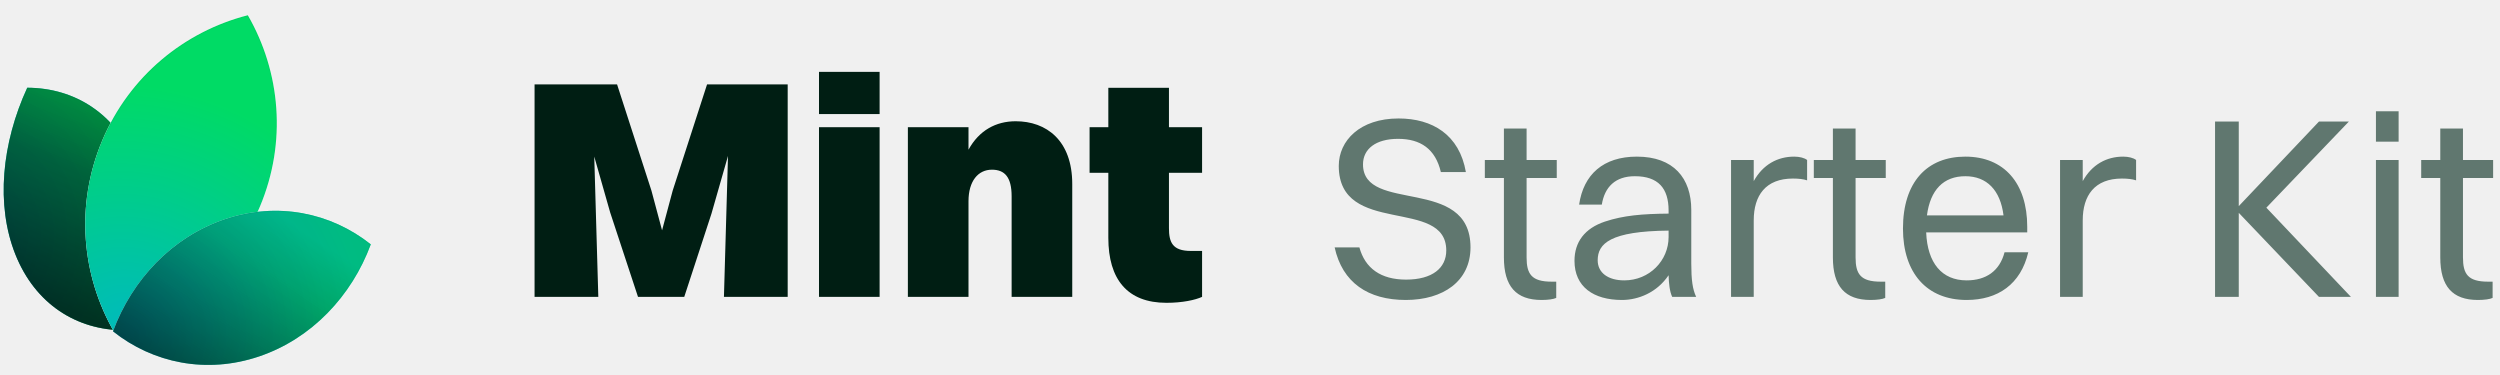
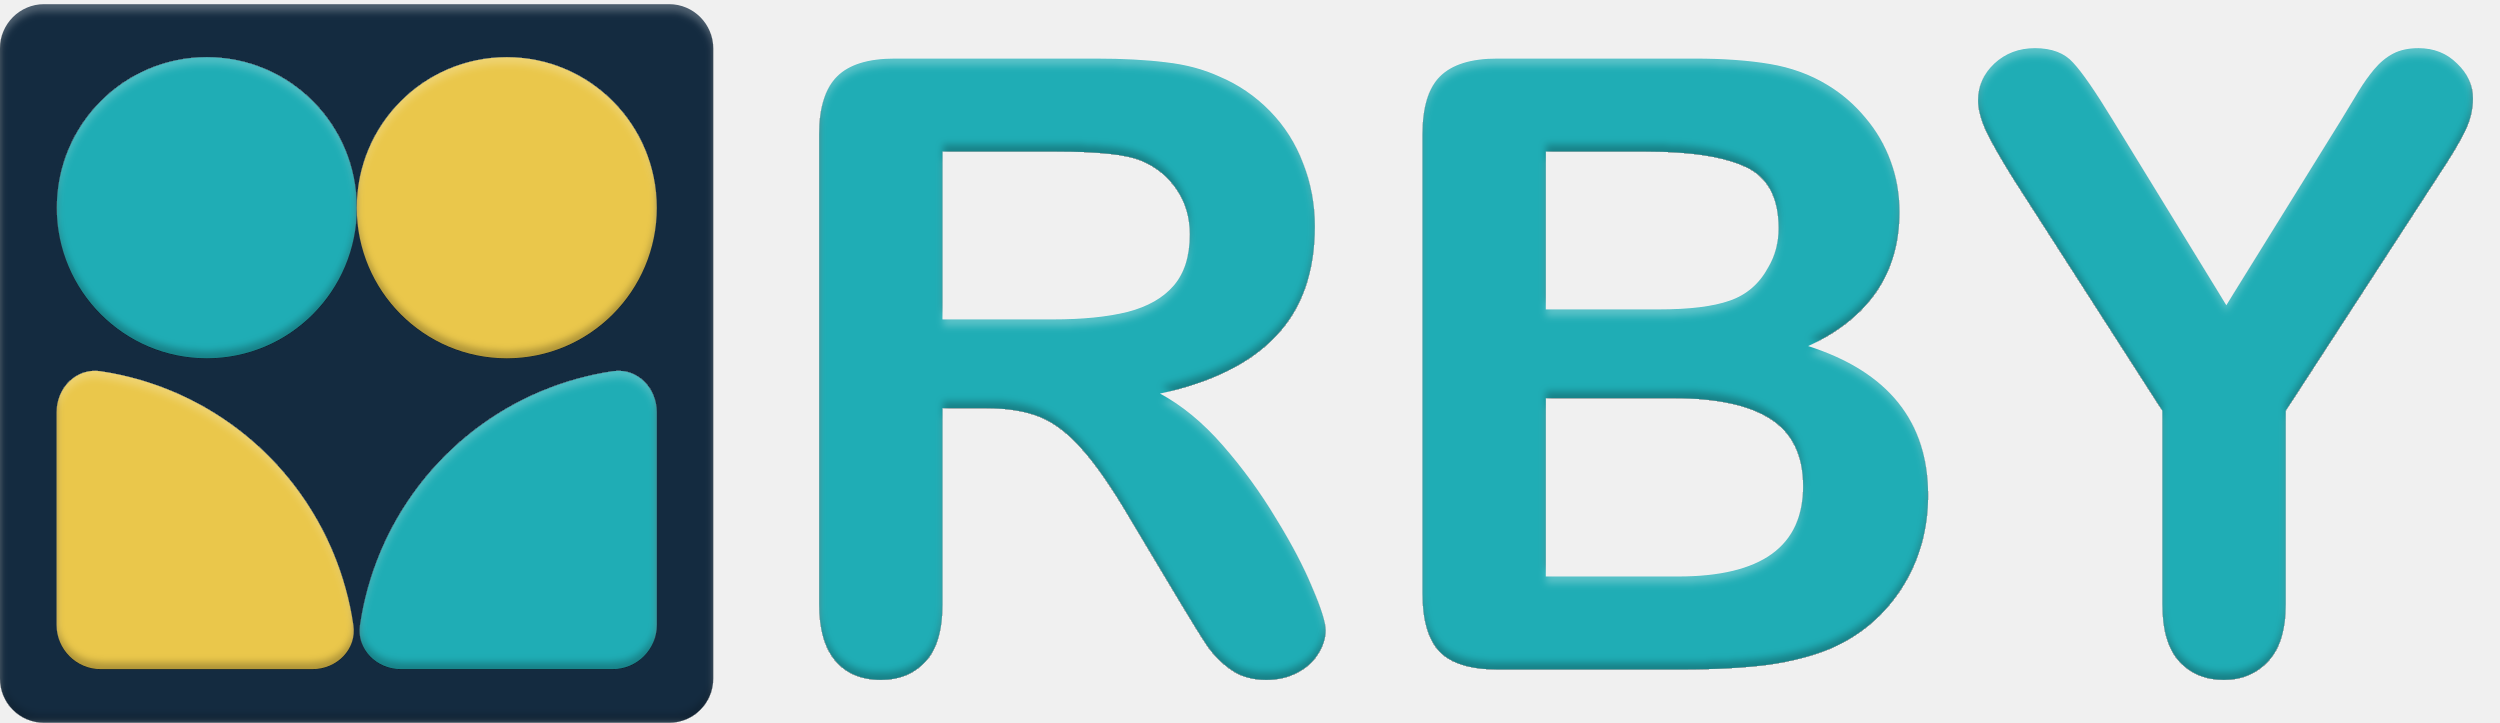
- <svg xmlns="http://www.w3.org/2000/svg" width="160" height="24" viewBox="0 0 160 24" fill="none">
-   <path d="M7.953 21.139C4.896 21.13 2.255 19.458 0.987 16.29C-0.28 13.121 0.109 9.163 1.744 5.615C4.801 5.624 7.442 7.296 8.71 10.465C9.977 13.633 9.588 17.591 7.953 21.139Z" fill="white" />
-   <path d="M7.953 21.139C4.896 21.13 2.255 19.458 0.987 16.29C-0.28 13.121 0.109 9.163 1.744 5.615C4.801 5.624 7.442 7.296 8.71 10.465C9.977 13.633 9.588 17.591 7.953 21.139Z" fill="url(#paint0_radial_115_86)" />
-   <path d="M7.953 21.139C4.896 21.13 2.255 19.458 0.987 16.29C-0.28 13.121 0.109 9.163 1.744 5.615C4.801 5.624 7.442 7.296 8.71 10.465C9.977 13.633 9.588 17.591 7.953 21.139Z" fill="black" fill-opacity="0.5" style="mix-blend-mode:hard-light" />
-   <path d="M7.953 21.139C4.896 21.13 2.255 19.458 0.987 16.29C-0.28 13.121 0.109 9.163 1.744 5.615C4.801 5.624 7.442 7.296 8.71 10.465C9.977 13.633 9.588 17.591 7.953 21.139Z" fill="url(#paint1_linear_115_86)" fill-opacity="0.5" style="mix-blend-mode:hard-light" />
-   <path d="M7.935 21.111C4.897 21.096 2.274 19.431 1.013 16.279C-0.248 13.124 0.136 9.182 1.762 5.643C4.8 5.659 7.423 7.324 8.684 10.476C9.945 13.63 9.561 17.572 7.935 21.111Z" stroke="url(#paint2_linear_115_86)" stroke-opacity="0.05" stroke-width="0.056" />
-   <path d="M7.31 21.257C11.354 20.221 14.884 17.375 16.628 13.236C18.373 9.097 17.945 4.587 15.86 0.976C11.816 2.012 8.287 4.858 6.542 8.998C4.797 13.137 5.225 17.646 7.31 21.257Z" fill="white" />
-   <path d="M7.31 21.257C11.354 20.221 14.884 17.375 16.628 13.236C18.373 9.097 17.945 4.587 15.86 0.976C11.816 2.012 8.287 4.858 6.542 8.998C4.797 13.137 5.225 17.646 7.31 21.257Z" fill="url(#paint3_radial_115_86)" />
-   <path d="M16.602 13.225C14.864 17.349 11.351 20.187 7.324 21.225C5.253 17.624 4.829 13.132 6.568 9.009C8.306 4.885 11.819 2.047 15.846 1.009C17.918 4.61 18.341 9.101 16.602 13.225Z" stroke="url(#paint4_linear_115_86)" stroke-opacity="0.05" stroke-width="0.056" />
-   <path d="M7.234 21.207C9.789 23.237 13.21 23.951 16.577 22.814C19.944 21.677 22.506 18.945 23.73 15.638C21.175 13.608 17.754 12.894 14.387 14.031C11.02 15.168 8.458 17.901 7.234 21.207Z" fill="white" />
-   <path d="M7.234 21.207C9.789 23.237 13.21 23.951 16.577 22.814C19.944 21.677 22.506 18.945 23.73 15.638C21.175 13.608 17.754 12.894 14.387 14.031C11.02 15.168 8.458 17.901 7.234 21.207Z" fill="url(#paint5_radial_115_86)" />
-   <path d="M7.234 21.207C9.789 23.237 13.21 23.951 16.577 22.814C19.944 21.677 22.506 18.945 23.73 15.638C21.175 13.608 17.754 12.894 14.387 14.031C11.02 15.168 8.458 17.901 7.234 21.207Z" fill="black" fill-opacity="0.2" style="mix-blend-mode:hard-light" />
-   <path d="M7.234 21.207C9.789 23.237 13.21 23.951 16.577 22.814C19.944 21.677 22.506 18.945 23.73 15.638C21.175 13.608 17.754 12.894 14.387 14.031C11.02 15.168 8.458 17.901 7.234 21.207Z" fill="url(#paint6_linear_115_86)" fill-opacity="0.5" style="mix-blend-mode:hard-light" />
-   <path d="M16.568 22.787C13.218 23.918 9.814 23.212 7.267 21.198C8.492 17.907 11.044 15.189 14.396 14.058C17.747 12.927 21.15 13.633 23.697 15.648C22.472 18.938 19.92 21.656 16.568 22.787Z" stroke="url(#paint7_linear_115_86)" stroke-opacity="0.05" stroke-width="0.056" />
-   <path d="M34.212 19V5.4H39.492L41.692 12.2L42.372 14.74L43.052 12.2L45.252 5.4H50.412V19H46.332L46.592 9.98L45.532 13.68L43.792 19H40.832L39.052 13.6L38.032 10.02L38.292 19H34.212ZM52.416 7.3V4.6H56.295V7.3H52.416ZM52.416 19V8.14H56.295V19H52.416ZM58.104 19V8.14H61.984V9.58C62.664 8.34 63.744 7.76 65.004 7.76C66.964 7.76 68.624 8.98 68.624 11.78V19H64.744V12.56C64.744 11.34 64.304 10.86 63.484 10.86C62.604 10.86 61.984 11.58 61.984 12.88V19H58.104ZM70.933 15.22V11.06H69.733V8.14H70.933V5.62H74.813V8.14H76.933V11.06H74.813V14.6C74.813 15.5 75.033 16.06 76.213 16.06H76.933V19C76.493 19.2 75.673 19.38 74.653 19.38C72.153 19.38 70.933 17.88 70.933 15.22Z" fill="#001E13" />
-   <path d="M87.232 10.519C87.232 13.687 94.112 11.229 94.112 15.832C94.112 17.994 92.364 19.198 89.971 19.198C87.562 19.198 85.912 18.093 85.417 15.832H87.001C87.364 17.169 88.371 17.895 89.987 17.895C91.671 17.895 92.561 17.152 92.561 16.03C92.561 12.598 85.681 15.155 85.681 10.618C85.681 9.001 87.034 7.582 89.509 7.582C91.671 7.582 93.403 8.621 93.816 11.014H92.215C91.868 9.529 90.912 8.886 89.476 8.886C88.057 8.886 87.232 9.529 87.232 10.519ZM96.25 16.476V11.393H95.029V10.239H96.25V8.226H97.702V10.239H99.632V11.393H97.702V16.476C97.702 17.532 98.015 18.026 99.302 18.026H99.599V19.066C99.434 19.148 99.071 19.198 98.659 19.198C97.025 19.198 96.25 18.323 96.25 16.476ZM102.516 13.093H101.064C101.345 11.162 102.615 10.024 104.76 10.024C107.103 10.024 108.242 11.393 108.242 13.44V16.888C108.242 17.895 108.324 18.521 108.555 19H107.021C106.856 18.654 106.806 18.142 106.79 17.614C106.047 18.72 104.859 19.198 103.803 19.198C101.988 19.198 100.767 18.357 100.767 16.69C100.767 15.486 101.427 14.611 102.714 14.182C103.902 13.786 105.107 13.687 106.79 13.671V13.473C106.79 12.053 106.13 11.278 104.628 11.278C103.374 11.278 102.698 11.971 102.516 13.093ZM102.252 16.657C102.252 17.465 102.929 17.944 103.952 17.944C105.569 17.944 106.79 16.674 106.79 15.172V14.759C103.061 14.793 102.252 15.585 102.252 16.657ZM110.787 19V10.239H112.239V11.591C112.833 10.519 113.774 10.024 114.83 10.024C115.176 10.024 115.49 10.107 115.655 10.239V11.542C115.407 11.46 115.094 11.427 114.747 11.427C112.998 11.427 112.239 12.515 112.239 14.1V19H110.787ZM117.305 16.476V11.393H116.084V10.239H117.305V8.226H118.757V10.239H120.688V11.393H118.757V16.476C118.757 17.532 119.071 18.026 120.358 18.026H120.655V19.066C120.49 19.148 120.127 19.198 119.714 19.198C118.081 19.198 117.305 18.323 117.305 16.476ZM129.809 16.145C129.33 18.192 127.862 19.198 125.865 19.198C123.324 19.198 121.79 17.482 121.79 14.627C121.79 11.658 123.324 10.024 125.783 10.024C128.258 10.024 129.743 11.723 129.743 14.512V14.875H123.275C123.357 16.838 124.281 17.944 125.865 17.944C127.103 17.944 127.977 17.35 128.291 16.145H129.809ZM125.783 11.278C124.38 11.278 123.539 12.152 123.324 13.786H128.225C128.027 12.169 127.152 11.278 125.783 11.278ZM131.843 19V10.239H133.295V11.591C133.889 10.519 134.829 10.024 135.885 10.024C136.232 10.024 136.545 10.107 136.71 10.239V11.542C136.463 11.46 136.149 11.427 135.803 11.427C134.054 11.427 133.295 12.515 133.295 14.1V19H131.843ZM141.763 19V7.78H143.281V13.192L148.413 7.78H150.327L145.047 13.291L150.459 19H148.413L143.281 13.621V19H141.763ZM152.06 9.067V7.12H153.512V9.067H152.06ZM152.06 19V10.239H153.512V19H152.06ZM156.178 16.476V11.393H154.957V10.239H156.178V8.226H157.63V10.239H159.56V11.393H157.63V16.476C157.63 17.532 157.943 18.026 159.23 18.026H159.527V19.066C159.362 19.148 158.999 19.198 158.587 19.198C156.953 19.198 156.178 18.323 156.178 16.476Z" fill="#002719" fill-opacity="0.6" />
+ <svg xmlns="http://www.w3.org/2000/svg" width="166" height="48" viewBox="0 0 166 48" fill="none">
+   <g filter="url(#filter0_ii_175_1103)">
+     <path d="M65.446 27.101H62.58V40.132C62.58 41.847 62.203 43.111 61.45 43.922C60.697 44.734 59.714 45.139 58.501 45.139C57.197 45.139 56.186 44.715 55.469 43.867C54.753 43.018 54.395 41.773 54.395 40.132V8.924C54.395 7.154 54.789 5.872 55.58 5.079C56.37 4.285 57.647 3.889 59.411 3.889H72.723C74.56 3.889 76.131 3.972 77.436 4.138C78.74 4.285 79.916 4.599 80.963 5.079C82.231 5.613 83.352 6.379 84.326 7.375C85.3 8.371 86.035 9.533 86.531 10.861C87.046 12.17 87.303 13.563 87.303 15.038C87.303 18.063 86.448 20.48 84.739 22.287C83.049 24.095 80.477 25.376 77.022 26.133C78.474 26.907 79.861 28.051 81.184 29.563C82.507 31.076 83.683 32.69 84.712 34.405C85.759 36.102 86.568 37.642 87.137 39.025C87.725 40.39 88.019 41.331 88.019 41.847C88.019 42.382 87.845 42.917 87.496 43.452C87.165 43.968 86.705 44.374 86.118 44.669C85.529 44.983 84.85 45.139 84.078 45.139C83.159 45.139 82.387 44.918 81.763 44.475C81.138 44.051 80.596 43.507 80.137 42.843C79.696 42.179 79.089 41.202 78.317 39.91L75.038 34.433C73.862 32.422 72.805 30.891 71.868 29.84C70.95 28.789 70.012 28.069 69.057 27.682C68.101 27.295 66.898 27.101 65.446 27.101ZM70.132 10.059H62.58V21.208H69.912C71.877 21.208 73.531 21.042 74.873 20.71C76.214 20.36 77.234 19.779 77.932 18.967C78.648 18.137 79.007 17.003 79.007 15.564C79.007 14.439 78.722 13.452 78.152 12.604C77.582 11.737 76.793 11.091 75.782 10.667C74.827 10.261 72.943 10.059 70.132 10.059ZM111.764 44.448H99.416C97.634 44.448 96.357 44.051 95.585 43.258C94.832 42.446 94.455 41.165 94.455 39.413V8.924C94.455 7.135 94.841 5.853 95.613 5.079C96.403 4.285 97.671 3.889 99.416 3.889H112.508C114.437 3.889 116.109 4.009 117.524 4.249C118.939 4.488 120.207 4.949 121.328 5.632C122.283 6.204 123.128 6.932 123.863 7.818C124.598 8.684 125.159 9.653 125.545 10.723C125.93 11.774 126.123 12.89 126.123 14.07C126.123 18.128 124.102 21.097 120.06 22.979C125.37 24.675 128.025 27.977 128.025 32.883C128.025 35.152 127.446 37.199 126.289 39.025C125.131 40.833 123.569 42.17 121.603 43.037C120.372 43.553 118.957 43.922 117.359 44.143C115.76 44.346 113.895 44.448 111.764 44.448ZM111.157 26.437H102.641V38.278H111.433C116.964 38.278 119.729 36.277 119.729 32.275C119.729 30.227 119.012 28.742 117.579 27.82C116.146 26.898 114.005 26.437 111.157 26.437ZM102.641 10.059V20.544H110.138C112.177 20.544 113.748 20.35 114.851 19.963C115.972 19.576 116.826 18.838 117.414 17.75C117.873 16.975 118.103 16.108 118.103 15.149C118.103 13.102 117.377 11.746 115.925 11.082C114.474 10.4 112.26 10.059 109.283 10.059H102.641ZM143.584 40.132V27.267L133.717 11.912C132.853 10.529 132.238 9.45 131.87 8.675C131.521 7.901 131.347 7.227 131.347 6.656C131.347 5.715 131.705 4.903 132.422 4.221C133.157 3.538 134.057 3.197 135.122 3.197C136.243 3.197 137.089 3.52 137.658 4.166C138.246 4.793 139.119 6.056 140.277 7.956L147.828 20.267L155.463 7.956C155.922 7.2 156.308 6.563 156.62 6.047C156.933 5.53 157.273 5.051 157.64 4.608C158.026 4.147 158.449 3.797 158.908 3.557C159.367 3.317 159.928 3.197 160.589 3.197C161.618 3.197 162.473 3.538 163.152 4.221C163.851 4.885 164.2 5.66 164.2 6.545C164.2 7.264 164.025 7.984 163.676 8.703C163.327 9.422 162.73 10.418 161.885 11.691L151.77 27.267V40.132C151.77 41.81 151.384 43.064 150.612 43.894C149.84 44.724 148.857 45.139 147.663 45.139C146.45 45.139 145.467 44.734 144.714 43.922C143.96 43.092 143.584 41.829 143.584 40.132Z" fill="#1FADB5" />
+   </g>
+   <g filter="url(#filter1_ii_175_1103)">
+     <path d="M44.433 0.277H2.925C1.309 0.277 0 1.592 0 3.213V45.051C0 46.672 1.309 47.987 2.925 47.987H44.433C46.048 47.987 47.357 46.672 47.357 45.051V3.213C47.357 1.592 46.048 0.277 44.433 0.277Z" fill="#142B40" />
+   </g>
+   <g filter="url(#filter2_ii_175_1103)">
+     <path d="M3.758 27.373C3.758 25.752 5.074 24.415 6.672 24.652C8.285 24.892 9.867 25.33 11.38 25.959C13.797 26.964 15.993 28.437 17.843 30.293C19.692 32.15 21.159 34.354 22.16 36.779C22.787 38.299 23.224 39.886 23.462 41.505C23.699 43.109 22.367 44.431 20.752 44.431H6.682C5.067 44.431 3.758 43.116 3.758 41.495V27.373Z" fill="#EAC74B" />
+   </g>
+   <g filter="url(#filter3_ii_175_1103)">
+     <path d="M43.611 27.373C43.611 25.752 42.294 24.415 40.697 24.652C39.083 24.892 37.502 25.33 35.988 25.959C33.571 26.964 31.375 28.437 29.526 30.293C27.676 32.15 26.209 34.354 25.208 36.779C24.581 38.299 24.145 39.886 23.906 41.505C23.67 43.109 25.001 44.431 26.616 44.431H40.686C42.301 44.431 43.611 43.116 43.611 41.495V27.373Z" fill="#1FADB5" />
+   </g>
+   <g filter="url(#filter4_ii_175_1103)">
+     <path d="M13.733 23.792C19.233 23.792 23.692 19.317 23.692 13.796C23.692 8.275 19.233 3.799 13.733 3.799C8.232 3.799 3.773 8.275 3.773 13.796C3.773 19.317 8.232 23.792 13.733 23.792Z" fill="#1FADB5" />
+   </g>
+   <g filter="url(#filter5_ii_175_1103)">
+     <path d="M33.651 23.792C39.151 23.792 43.61 19.317 43.61 13.796C43.61 8.275 39.151 3.799 33.651 3.799C28.15 3.799 23.691 8.275 23.691 13.796C23.691 19.317 28.15 23.792 33.651 23.792Z" fill="#EAC74B" />
+   </g>
  <defs>
-     <radialGradient id="paint0_radial_115_86" cx="0" cy="0" r="1" gradientUnits="userSpaceOnUse" gradientTransform="translate(-3.00503 15.023) rotate(-10.029) scale(17.9572 17.784)">
-       <stop stop-color="#00B0BB" />
-       <stop offset="1" stop-color="#00DB65" />
-     </radialGradient>
-     <linearGradient id="paint1_linear_115_86" x1="7.39" y1="4.813" x2="1.63" y2="18.689" gradientUnits="userSpaceOnUse">
-       <stop stop-color="#18E299" />
-       <stop offset="1" />
-     </linearGradient>
-     <linearGradient id="paint2_linear_115_86" x1="7.948" y1="8.016" x2="1.761" y2="18.746" gradientUnits="userSpaceOnUse">
-       <stop />
-       <stop offset="1" stop-opacity="0" />
-     </linearGradient>
-     <radialGradient id="paint3_radial_115_86" cx="0" cy="0" r="1" gradientUnits="userSpaceOnUse" gradientTransform="translate(8.11404 20.8822) rotate(-75.7542) scale(21.6246 23.7772)">
-       <stop stop-color="#00BBBB" />
-       <stop offset="0.713" stop-color="#00DB65" />
-     </radialGradient>
-     <linearGradient id="paint4_linear_115_86" x1="7.602" y1="5.871" x2="15.556" y2="16.372" gradientUnits="userSpaceOnUse">
-       <stop />
-       <stop offset="1" stop-opacity="0" />
-     </linearGradient>
-     <radialGradient id="paint5_radial_115_86" cx="0" cy="0" r="1" gradientUnits="userSpaceOnUse" gradientTransform="translate(7.84537 21.5181) rotate(-20.3525) scale(18.5603 17.32)">
-       <stop stop-color="#00B0BB" />
-       <stop offset="1" stop-color="#00DB65" />
-     </radialGradient>
-     <linearGradient id="paint6_linear_115_86" x1="16.808" y1="13.007" x2="10.041" y2="22.994" gradientUnits="userSpaceOnUse">
-       <stop stop-color="#00B1BC" />
-       <stop offset="1" />
-     </linearGradient>
-     <linearGradient id="paint7_linear_115_86" x1="16.808" y1="13.007" x2="14.169" y2="23.841" gradientUnits="userSpaceOnUse">
-       <stop />
-       <stop offset="1" stop-opacity="0" />
-     </linearGradient>
+     <filter id="filter0_ii_175_1103" x="54.395" y="2.697" width="109.805" height="42.941" filterUnits="userSpaceOnUse" color-interpolation-filters="sRGB">
+       <feFlood flood-opacity="0" result="BackgroundImageFix" />
+       <feBlend mode="normal" in="SourceGraphic" in2="BackgroundImageFix" result="shape" />
+       <feColorMatrix in="SourceAlpha" type="matrix" values="0 0 0 0 0 0 0 0 0 0 0 0 0 0 0 0 0 0 127 0" result="hardAlpha" />
+       <feOffset dy="0.5" />
+       <feGaussianBlur stdDeviation="0.25" />
+       <feComposite in2="hardAlpha" operator="arithmetic" k2="-1" k3="1" />
+       <feColorMatrix type="matrix" values="0 0 0 0 1 0 0 0 0 1 0 0 0 0 1 0 0 0 0.25 0" />
+       <feBlend mode="normal" in2="shape" result="effect1_innerShadow_175_1103" />
+       <feColorMatrix in="SourceAlpha" type="matrix" values="0 0 0 0 0 0 0 0 0 0 0 0 0 0 0 0 0 0 127 0" result="hardAlpha" />
+       <feOffset dy="-0.5" />
+       <feGaussianBlur stdDeviation="0.25" />
+       <feComposite in2="hardAlpha" operator="arithmetic" k2="-1" k3="1" />
+       <feColorMatrix type="matrix" values="0 0 0 0 0 0 0 0 0 0 0 0 0 0 0 0 0 0 0.25 0" />
+       <feBlend mode="normal" in2="effect1_innerShadow_175_1103" result="effect2_innerShadow_175_1103" />
+     </filter>
+     <filter id="filter1_ii_175_1103" x="0" y="-0.223" width="47.355" height="48.709" filterUnits="userSpaceOnUse" color-interpolation-filters="sRGB">
+       <feFlood flood-opacity="0" result="BackgroundImageFix" />
+       <feBlend mode="normal" in="SourceGraphic" in2="BackgroundImageFix" result="shape" />
+       <feColorMatrix in="SourceAlpha" type="matrix" values="0 0 0 0 0 0 0 0 0 0 0 0 0 0 0 0 0 0 127 0" result="hardAlpha" />
+       <feOffset dy="-0.5" />
+       <feGaussianBlur stdDeviation="0.25" />
+       <feComposite in2="hardAlpha" operator="arithmetic" k2="-1" k3="1" />
+       <feColorMatrix type="matrix" values="0 0 0 0 0 0 0 0 0 0 0 0 0 0 0 0 0 0 0.2 0" />
+       <feBlend mode="normal" in2="shape" result="effect1_innerShadow_175_1103" />
+       <feColorMatrix in="SourceAlpha" type="matrix" values="0 0 0 0 0 0 0 0 0 0 0 0 0 0 0 0 0 0 127 0" result="hardAlpha" />
+       <feOffset dy="0.5" />
+       <feGaussianBlur stdDeviation="0.25" />
+       <feComposite in2="hardAlpha" operator="arithmetic" k2="-1" k3="1" />
+       <feColorMatrix type="matrix" values="0 0 0 0 1 0 0 0 0 1 0 0 0 0 1 0 0 0 0.25 0" />
+       <feBlend mode="normal" in2="effect1_innerShadow_175_1103" result="effect2_innerShadow_175_1103" />
+     </filter>
+     <filter id="filter2_ii_175_1103" x="3.758" y="24.125" width="19.73" height="20.807" filterUnits="userSpaceOnUse" color-interpolation-filters="sRGB">
+       <feFlood flood-opacity="0" result="BackgroundImageFix" />
+       <feBlend mode="normal" in="SourceGraphic" in2="BackgroundImageFix" result="shape" />
+       <feColorMatrix in="SourceAlpha" type="matrix" values="0 0 0 0 0 0 0 0 0 0 0 0 0 0 0 0 0 0 127 0" result="hardAlpha" />
+       <feOffset dy="0.5" />
+       <feGaussianBlur stdDeviation="0.25" />
+       <feComposite in2="hardAlpha" operator="arithmetic" k2="-1" k3="1" />
+       <feColorMatrix type="matrix" values="0 0 0 0 1 0 0 0 0 1 0 0 0 0 1 0 0 0 0.2 0" />
+       <feBlend mode="normal" in2="shape" result="effect1_innerShadow_175_1103" />
+       <feColorMatrix in="SourceAlpha" type="matrix" values="0 0 0 0 0 0 0 0 0 0 0 0 0 0 0 0 0 0 127 0" result="hardAlpha" />
+       <feOffset dy="-0.5" />
+       <feGaussianBlur stdDeviation="0.25" />
+       <feComposite in2="hardAlpha" operator="arithmetic" k2="-1" k3="1" />
+       <feColorMatrix type="matrix" values="0 0 0 0 0 0 0 0 0 0 0 0 0 0 0 0 0 0 0.25 0" />
+       <feBlend mode="normal" in2="effect1_innerShadow_175_1103" result="effect2_innerShadow_175_1103" />
+     </filter>
+     <filter id="filter3_ii_175_1103" x="23.879" y="24.125" width="19.73" height="20.807" filterUnits="userSpaceOnUse" color-interpolation-filters="sRGB">
+       <feFlood flood-opacity="0" result="BackgroundImageFix" />
+       <feBlend mode="normal" in="SourceGraphic" in2="BackgroundImageFix" result="shape" />
+       <feColorMatrix in="SourceAlpha" type="matrix" values="0 0 0 0 0 0 0 0 0 0 0 0 0 0 0 0 0 0 127 0" result="hardAlpha" />
+       <feOffset dy="0.5" />
+       <feGaussianBlur stdDeviation="0.25" />
+       <feComposite in2="hardAlpha" operator="arithmetic" k2="-1" k3="1" />
+       <feColorMatrix type="matrix" values="0 0 0 0 1 0 0 0 0 1 0 0 0 0 1 0 0 0 0.2 0" />
+       <feBlend mode="normal" in2="shape" result="effect1_innerShadow_175_1103" />
+       <feColorMatrix in="SourceAlpha" type="matrix" values="0 0 0 0 0 0 0 0 0 0 0 0 0 0 0 0 0 0 127 0" result="hardAlpha" />
+       <feOffset dy="-0.5" />
+       <feGaussianBlur stdDeviation="0.25" />
+       <feComposite in2="hardAlpha" operator="arithmetic" k2="-1" k3="1" />
+       <feColorMatrix type="matrix" values="0 0 0 0 0 0 0 0 0 0 0 0 0 0 0 0 0 0 0.25 0" />
+       <feBlend mode="normal" in2="effect1_innerShadow_175_1103" result="effect2_innerShadow_175_1103" />
+     </filter>
+     <filter id="filter4_ii_175_1103" x="3.773" y="3.299" width="19.918" height="20.994" filterUnits="userSpaceOnUse" color-interpolation-filters="sRGB">
+       <feFlood flood-opacity="0" result="BackgroundImageFix" />
+       <feBlend mode="normal" in="SourceGraphic" in2="BackgroundImageFix" result="shape" />
+       <feColorMatrix in="SourceAlpha" type="matrix" values="0 0 0 0 0 0 0 0 0 0 0 0 0 0 0 0 0 0 127 0" result="hardAlpha" />
+       <feOffset dy="0.5" />
+       <feGaussianBlur stdDeviation="0.25" />
+       <feComposite in2="hardAlpha" operator="arithmetic" k2="-1" k3="1" />
+       <feColorMatrix type="matrix" values="0 0 0 0 1 0 0 0 0 1 0 0 0 0 1 0 0 0 0.2 0" />
+       <feBlend mode="normal" in2="shape" result="effect1_innerShadow_175_1103" />
+       <feColorMatrix in="SourceAlpha" type="matrix" values="0 0 0 0 0 0 0 0 0 0 0 0 0 0 0 0 0 0 127 0" result="hardAlpha" />
+       <feOffset dy="-0.5" />
+       <feGaussianBlur stdDeviation="0.25" />
+       <feComposite in2="hardAlpha" operator="arithmetic" k2="-1" k3="1" />
+       <feColorMatrix type="matrix" values="0 0 0 0 0 0 0 0 0 0 0 0 0 0 0 0 0 0 0.25 0" />
+       <feBlend mode="normal" in2="effect1_innerShadow_175_1103" result="effect2_innerShadow_175_1103" />
+     </filter>
+     <filter id="filter5_ii_175_1103" x="23.691" y="3.299" width="19.918" height="20.994" filterUnits="userSpaceOnUse" color-interpolation-filters="sRGB">
+       <feFlood flood-opacity="0" result="BackgroundImageFix" />
+       <feBlend mode="normal" in="SourceGraphic" in2="BackgroundImageFix" result="shape" />
+       <feColorMatrix in="SourceAlpha" type="matrix" values="0 0 0 0 0 0 0 0 0 0 0 0 0 0 0 0 0 0 127 0" result="hardAlpha" />
+       <feOffset dy="0.5" />
+       <feGaussianBlur stdDeviation="0.25" />
+       <feComposite in2="hardAlpha" operator="arithmetic" k2="-1" k3="1" />
+       <feColorMatrix type="matrix" values="0 0 0 0 1 0 0 0 0 1 0 0 0 0 1 0 0 0 0.2 0" />
+       <feBlend mode="normal" in2="shape" result="effect1_innerShadow_175_1103" />
+       <feColorMatrix in="SourceAlpha" type="matrix" values="0 0 0 0 0 0 0 0 0 0 0 0 0 0 0 0 0 0 127 0" result="hardAlpha" />
+       <feOffset dy="-0.5" />
+       <feGaussianBlur stdDeviation="0.25" />
+       <feComposite in2="hardAlpha" operator="arithmetic" k2="-1" k3="1" />
+       <feColorMatrix type="matrix" values="0 0 0 0 0 0 0 0 0 0 0 0 0 0 0 0 0 0 0.25 0" />
+       <feBlend mode="normal" in2="effect1_innerShadow_175_1103" result="effect2_innerShadow_175_1103" />
+     </filter>
  </defs>
</svg>
